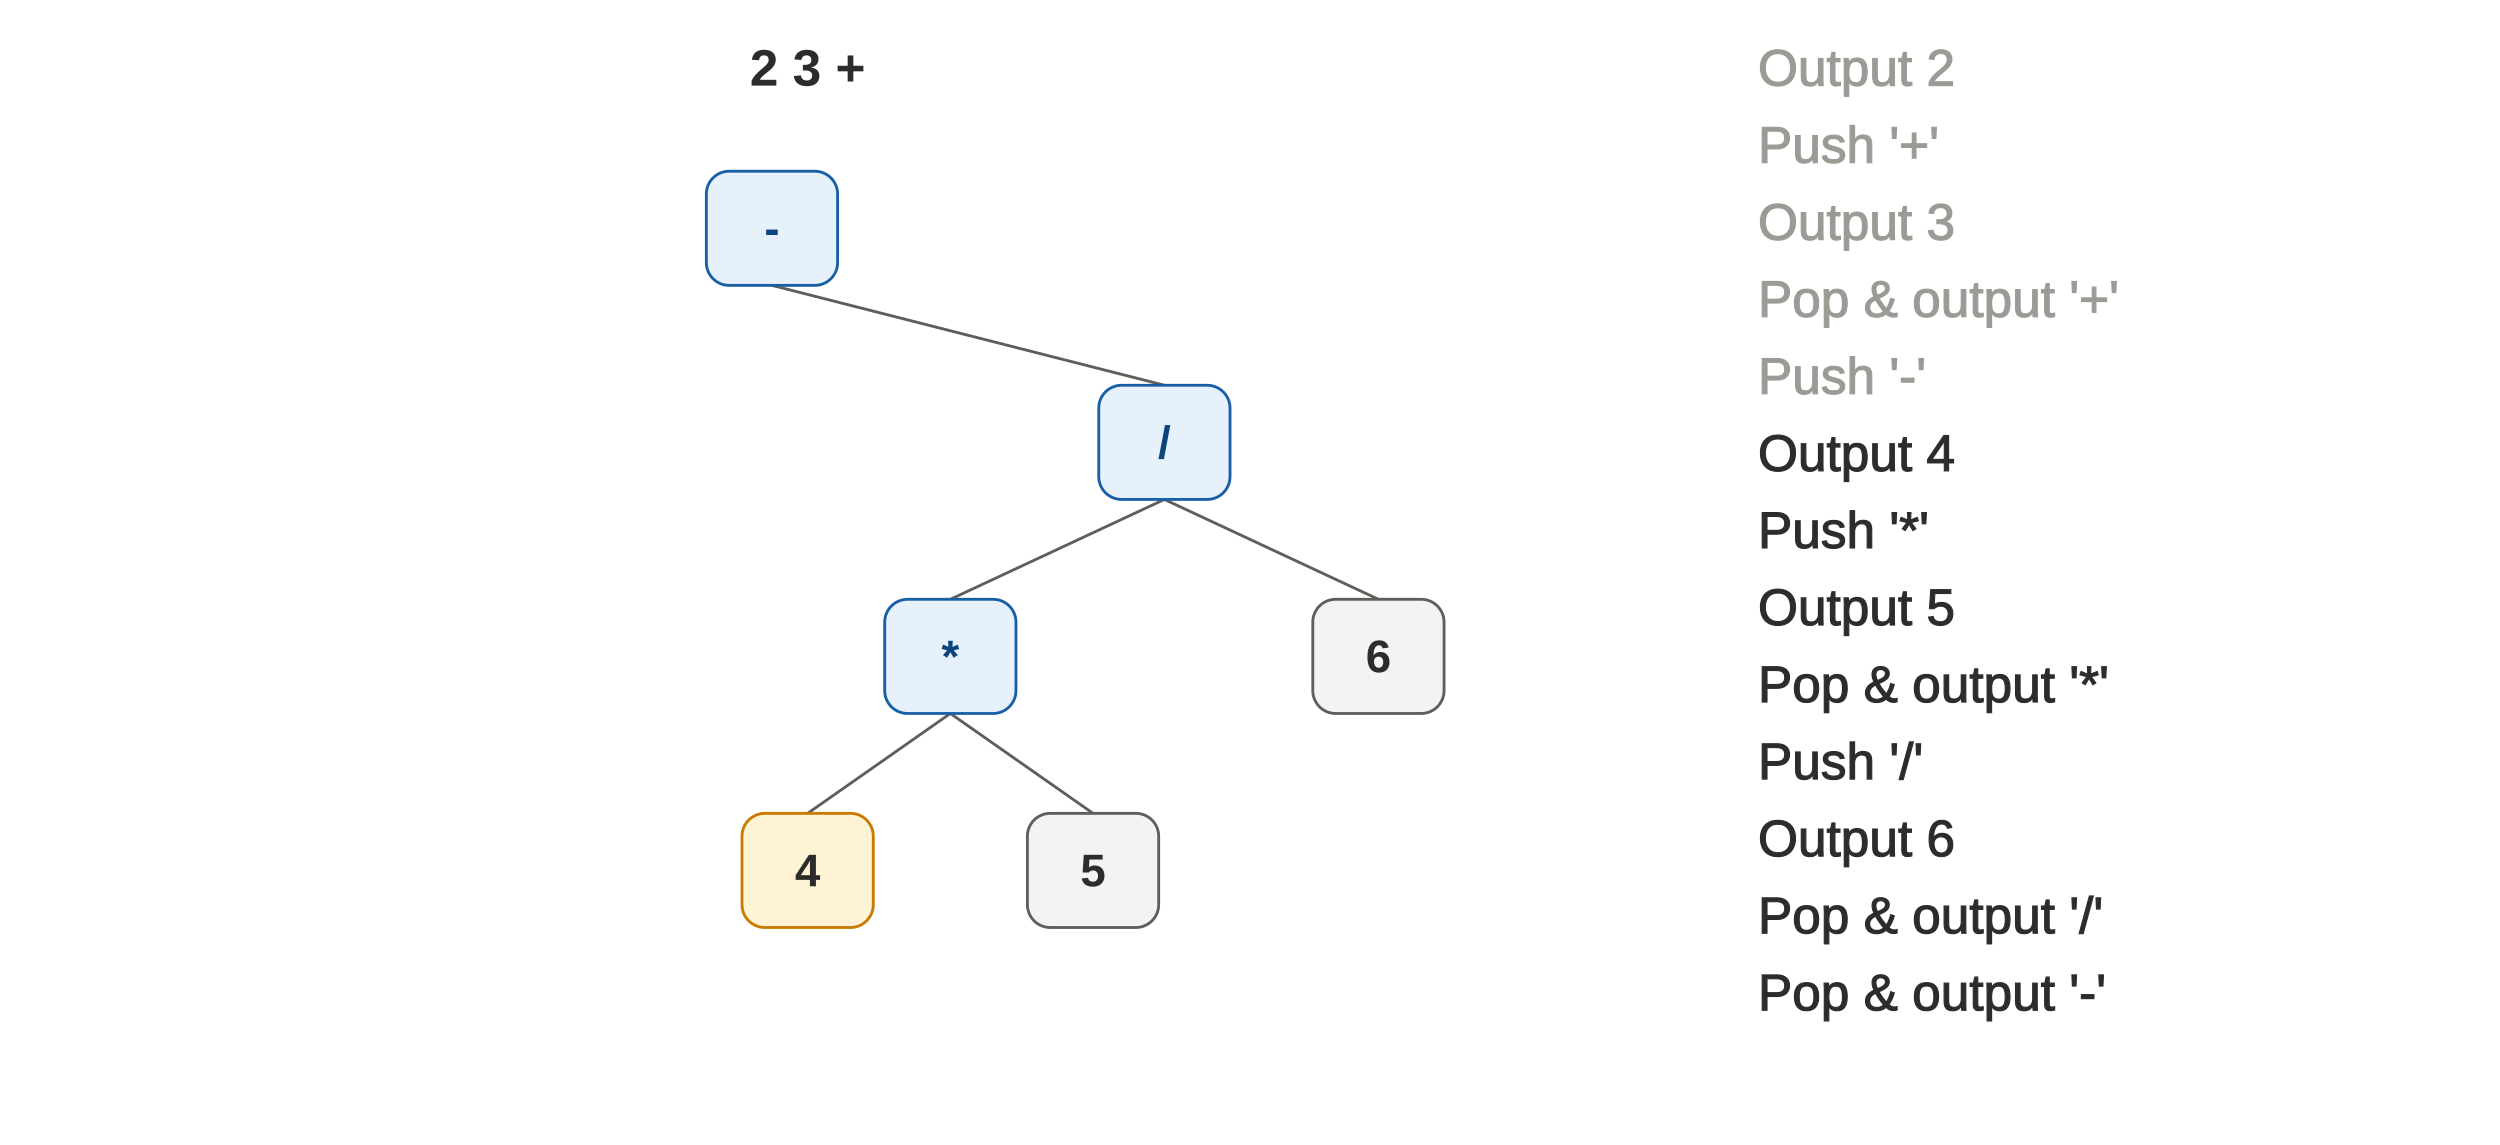
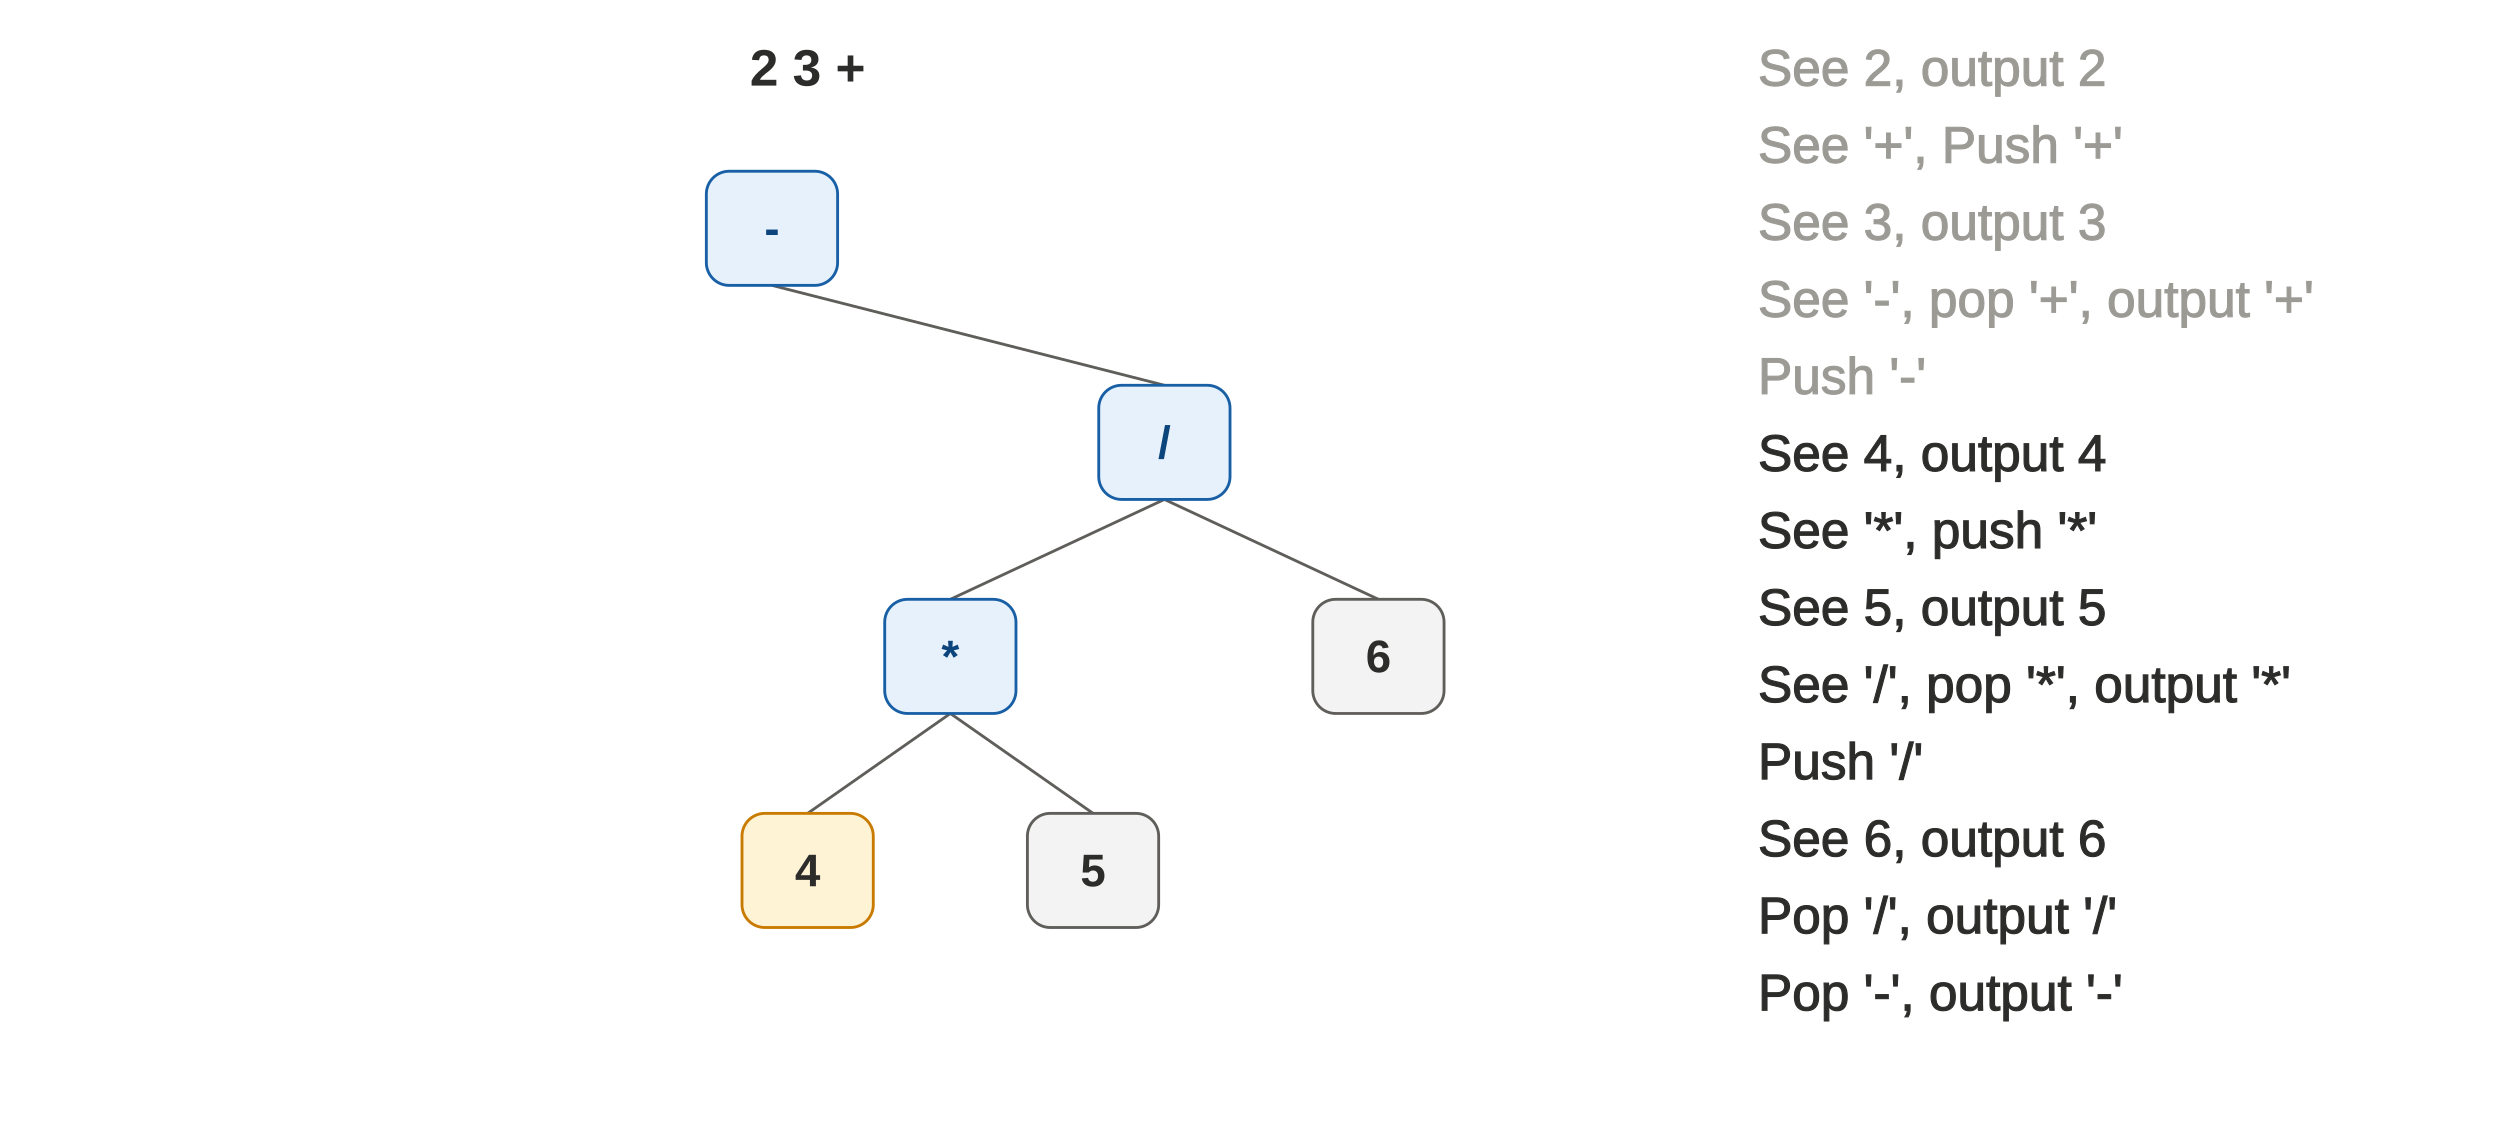
<svg xmlns="http://www.w3.org/2000/svg" width="876" height="401" viewBox="0 0 876 401">
  <text x="283.0" y="30" text-anchor="middle" font-family="Arial, Helvetica, sans-serif" font-size="18" font-weight="600" fill="#2C2C2A">2 3 +</text>
  <line x1="270.5" y1="100.0" x2="408.0" y2="135.0" stroke="#5F5E5A" stroke-width="1" />
  <line x1="408.0" y1="175.0" x2="333.0" y2="210.0" stroke="#5F5E5A" stroke-width="1" />
  <line x1="333.0" y1="250.0" x2="283.0" y2="285.0" stroke="#5F5E5A" stroke-width="1" />
  <line x1="333.0" y1="250.0" x2="383.0" y2="285.0" stroke="#5F5E5A" stroke-width="1" />
  <line x1="408.0" y1="175.0" x2="483.0" y2="210.0" stroke="#5F5E5A" stroke-width="1" />
  <rect x="247.5" y="60.0" width="46" height="40" rx="8" fill="#E6F1FB" stroke="#185FA5" stroke-width="1" />
  <text x="270.5" y="80.0" text-anchor="middle" dominant-baseline="central" font-family="Arial, Helvetica, sans-serif" font-size="16" font-weight="600" fill="#0C447C">-</text>
  <rect x="385.0" y="135.0" width="46" height="40" rx="8" fill="#E6F1FB" stroke="#185FA5" stroke-width="1" />
  <text x="408.0" y="155.0" text-anchor="middle" dominant-baseline="central" font-family="Arial, Helvetica, sans-serif" font-size="16" font-weight="600" fill="#0C447C">/</text>
  <rect x="310.0" y="210.0" width="46" height="40" rx="8" fill="#E6F1FB" stroke="#185FA5" stroke-width="1" />
  <text x="333.0" y="230.0" text-anchor="middle" dominant-baseline="central" font-family="Arial, Helvetica, sans-serif" font-size="16" font-weight="600" fill="#0C447C">*</text>
  <rect x="260.0" y="285.0" width="46" height="40" rx="8" fill="#FFF3D6" stroke="#C97A00" stroke-width="1" />
  <text x="283.0" y="305.0" text-anchor="middle" dominant-baseline="central" font-family="Arial, Helvetica, sans-serif" font-size="16" font-weight="600" fill="#2C2C2A">4</text>
  <rect x="360.0" y="285.0" width="46" height="40" rx="8" fill="#F3F3F3" stroke="#5F5E5A" stroke-width="1" />
  <text x="383.0" y="305.0" text-anchor="middle" dominant-baseline="central" font-family="Arial, Helvetica, sans-serif" font-size="16" font-weight="600" fill="#2C2C2A">5</text>
  <rect x="460.0" y="210.0" width="46" height="40" rx="8" fill="#F3F3F3" stroke="#5F5E5A" stroke-width="1" />
  <text x="483.0" y="230.0" text-anchor="middle" dominant-baseline="central" font-family="Arial, Helvetica, sans-serif" font-size="16" font-weight="600" fill="#2C2C2A">6</text>
-   <text id="log-line-1" x="616.0" y="30.0" font-family="Arial, Helvetica, sans-serif" font-size="18" fill="#9B9A94" stroke="#9B9A94" stroke-width="0.4">Output 2</text>
-   <text id="log-line-2" x="616.0" y="57.0" font-family="Arial, Helvetica, sans-serif" font-size="18" fill="#9B9A94" stroke="#9B9A94" stroke-width="0.4">Push '+'</text>
-   <text id="log-line-3" x="616.0" y="84.0" font-family="Arial, Helvetica, sans-serif" font-size="18" fill="#9B9A94" stroke="#9B9A94" stroke-width="0.4">Output 3</text>
-   <text id="log-line-4" x="616.0" y="111.0" font-family="Arial, Helvetica, sans-serif" font-size="18" fill="#9B9A94" stroke="#9B9A94" stroke-width="0.4">Pop &amp; output '+'</text>
+   <text id="log-line-1" x="616.0" y="30.0" font-family="Arial, Helvetica, sans-serif" font-size="18" fill="#9B9A94" stroke="#9B9A94" stroke-width="0.4">See 2, output 2</text>
+   <text id="log-line-2" x="616.0" y="57.0" font-family="Arial, Helvetica, sans-serif" font-size="18" fill="#9B9A94" stroke="#9B9A94" stroke-width="0.4">See '+', Push '+'</text>
+   <text id="log-line-3" x="616.0" y="84.0" font-family="Arial, Helvetica, sans-serif" font-size="18" fill="#9B9A94" stroke="#9B9A94" stroke-width="0.4">See 3, output 3</text>
+   <text id="log-line-4" x="616.0" y="111.0" font-family="Arial, Helvetica, sans-serif" font-size="18" fill="#9B9A94" stroke="#9B9A94" stroke-width="0.4">See '-', pop '+', output '+'</text>
  <text id="log-line-5" x="616.0" y="138.0" font-family="Arial, Helvetica, sans-serif" font-size="18" fill="#9B9A94" stroke="#9B9A94" stroke-width="0.4">Push '-'</text>
-   <text id="log-line-6" x="616.0" y="165.0" font-family="Arial, Helvetica, sans-serif" font-size="18" fill="#2C2C2A" stroke="#2C2C2A" stroke-width="0.4">Output 4</text>
-   <text id="log-line-7" x="616.0" y="192.0" font-family="Arial, Helvetica, sans-serif" font-size="18" fill="#2C2C2A" stroke="#2C2C2A" stroke-width="0.4">Push '*'</text>
-   <text id="log-line-8" x="616.0" y="219.0" font-family="Arial, Helvetica, sans-serif" font-size="18" fill="#2C2C2A" stroke="#2C2C2A" stroke-width="0.4">Output 5</text>
-   <text id="log-line-9" x="616.0" y="246.0" font-family="Arial, Helvetica, sans-serif" font-size="18" fill="#2C2C2A" stroke="#2C2C2A" stroke-width="0.4">Pop &amp; output '*'</text>
+   <text id="log-line-6" x="616.0" y="165.0" font-family="Arial, Helvetica, sans-serif" font-size="18" fill="#2C2C2A" stroke="#2C2C2A" stroke-width="0.4">See 4, output 4</text>
+   <text id="log-line-7" x="616.0" y="192.0" font-family="Arial, Helvetica, sans-serif" font-size="18" fill="#2C2C2A" stroke="#2C2C2A" stroke-width="0.4">See '*', push '*'</text>
+   <text id="log-line-8" x="616.0" y="219.0" font-family="Arial, Helvetica, sans-serif" font-size="18" fill="#2C2C2A" stroke="#2C2C2A" stroke-width="0.4">See 5, output 5</text>
+   <text id="log-line-9" x="616.0" y="246.0" font-family="Arial, Helvetica, sans-serif" font-size="18" fill="#2C2C2A" stroke="#2C2C2A" stroke-width="0.4">See '/', pop '*', output '*'</text>
  <text id="log-line-10" x="616.0" y="273.0" font-family="Arial, Helvetica, sans-serif" font-size="18" fill="#2C2C2A" stroke="#2C2C2A" stroke-width="0.4">Push '/'</text>
-   <text id="log-line-11" x="616.0" y="300.0" font-family="Arial, Helvetica, sans-serif" font-size="18" fill="#2C2C2A" stroke="#2C2C2A" stroke-width="0.4">Output 6</text>
-   <text id="log-line-12" x="616.0" y="327.0" font-family="Arial, Helvetica, sans-serif" font-size="18" fill="#2C2C2A" stroke="#2C2C2A" stroke-width="0.4">Pop &amp; output '/'</text>
-   <text id="log-line-13" x="616.0" y="354.0" font-family="Arial, Helvetica, sans-serif" font-size="18" fill="#2C2C2A" stroke="#2C2C2A" stroke-width="0.4">Pop &amp; output '-'</text>
+   <text id="log-line-11" x="616.0" y="300.0" font-family="Arial, Helvetica, sans-serif" font-size="18" fill="#2C2C2A" stroke="#2C2C2A" stroke-width="0.4">See 6, output 6</text>
+   <text id="log-line-12" x="616.0" y="327.0" font-family="Arial, Helvetica, sans-serif" font-size="18" fill="#2C2C2A" stroke="#2C2C2A" stroke-width="0.4">Pop '/', output '/'</text>
+   <text id="log-line-13" x="616.0" y="354.0" font-family="Arial, Helvetica, sans-serif" font-size="18" fill="#2C2C2A" stroke="#2C2C2A" stroke-width="0.4">Pop '-', output '-'</text>
</svg>
